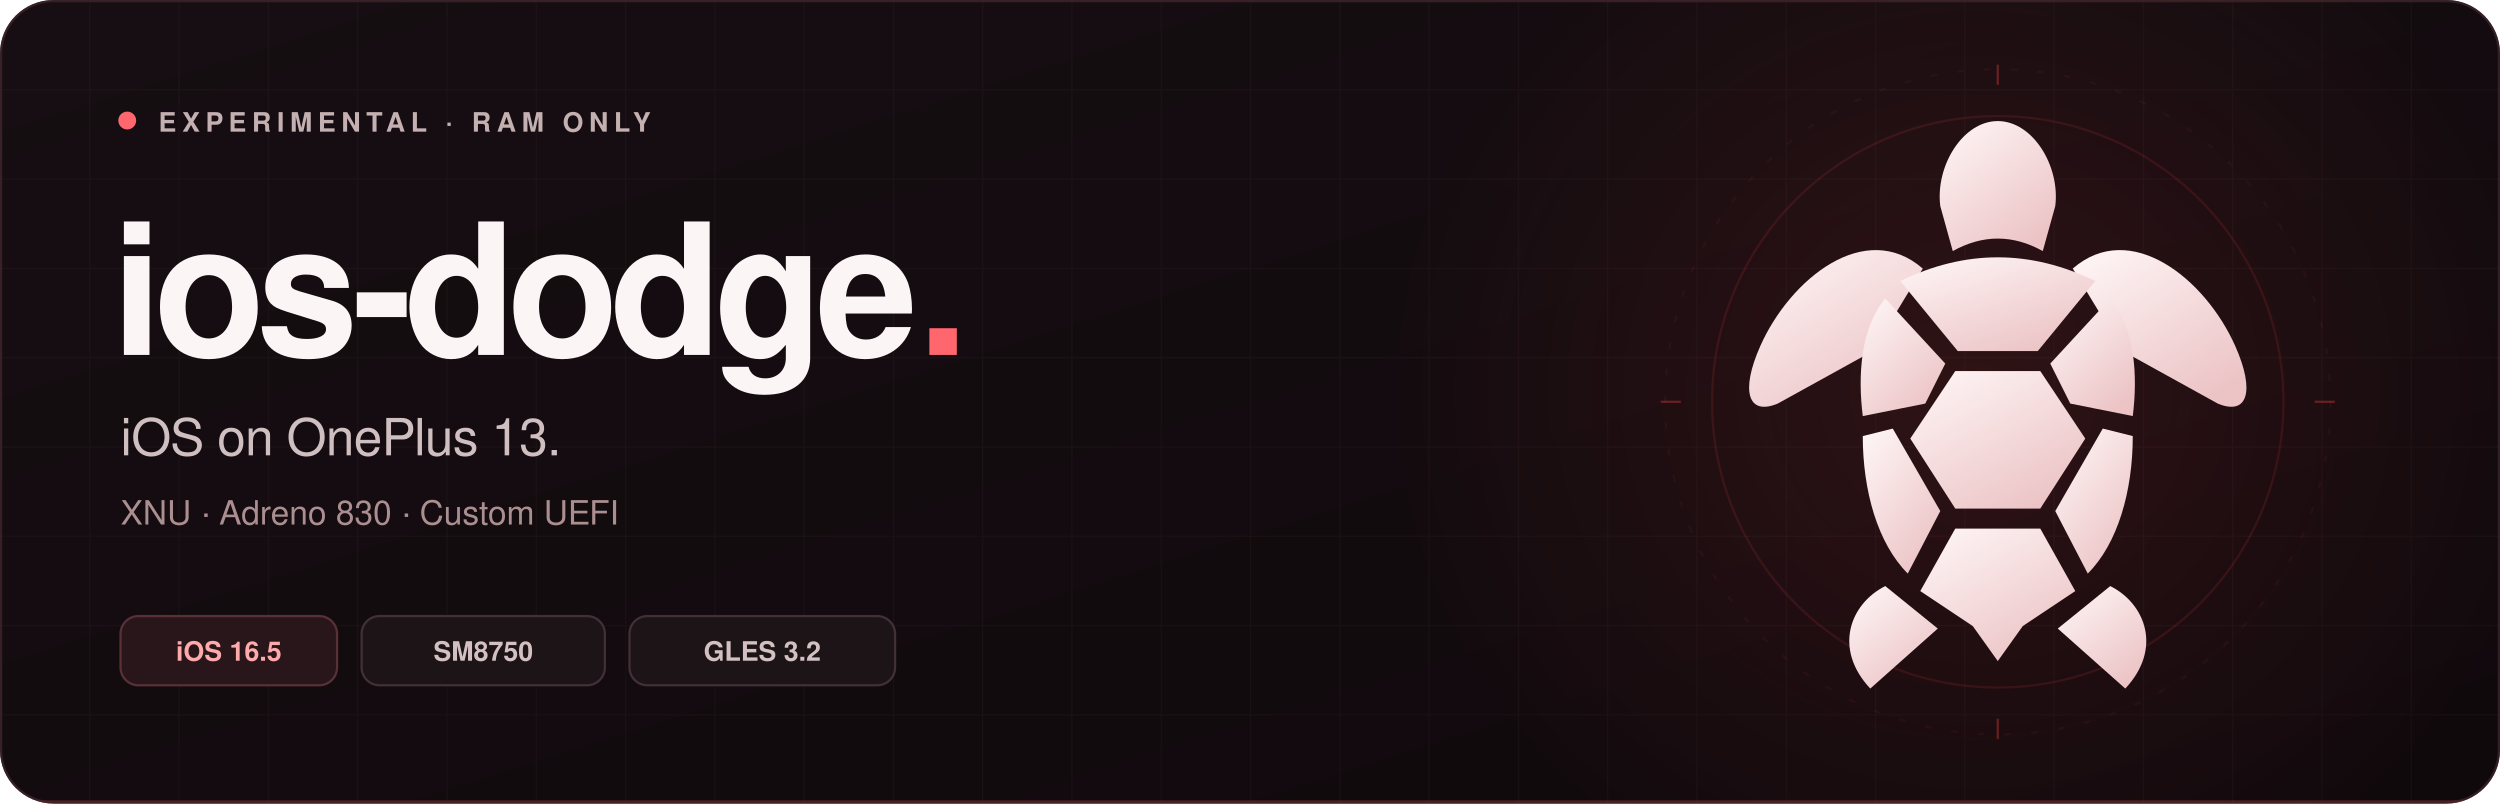
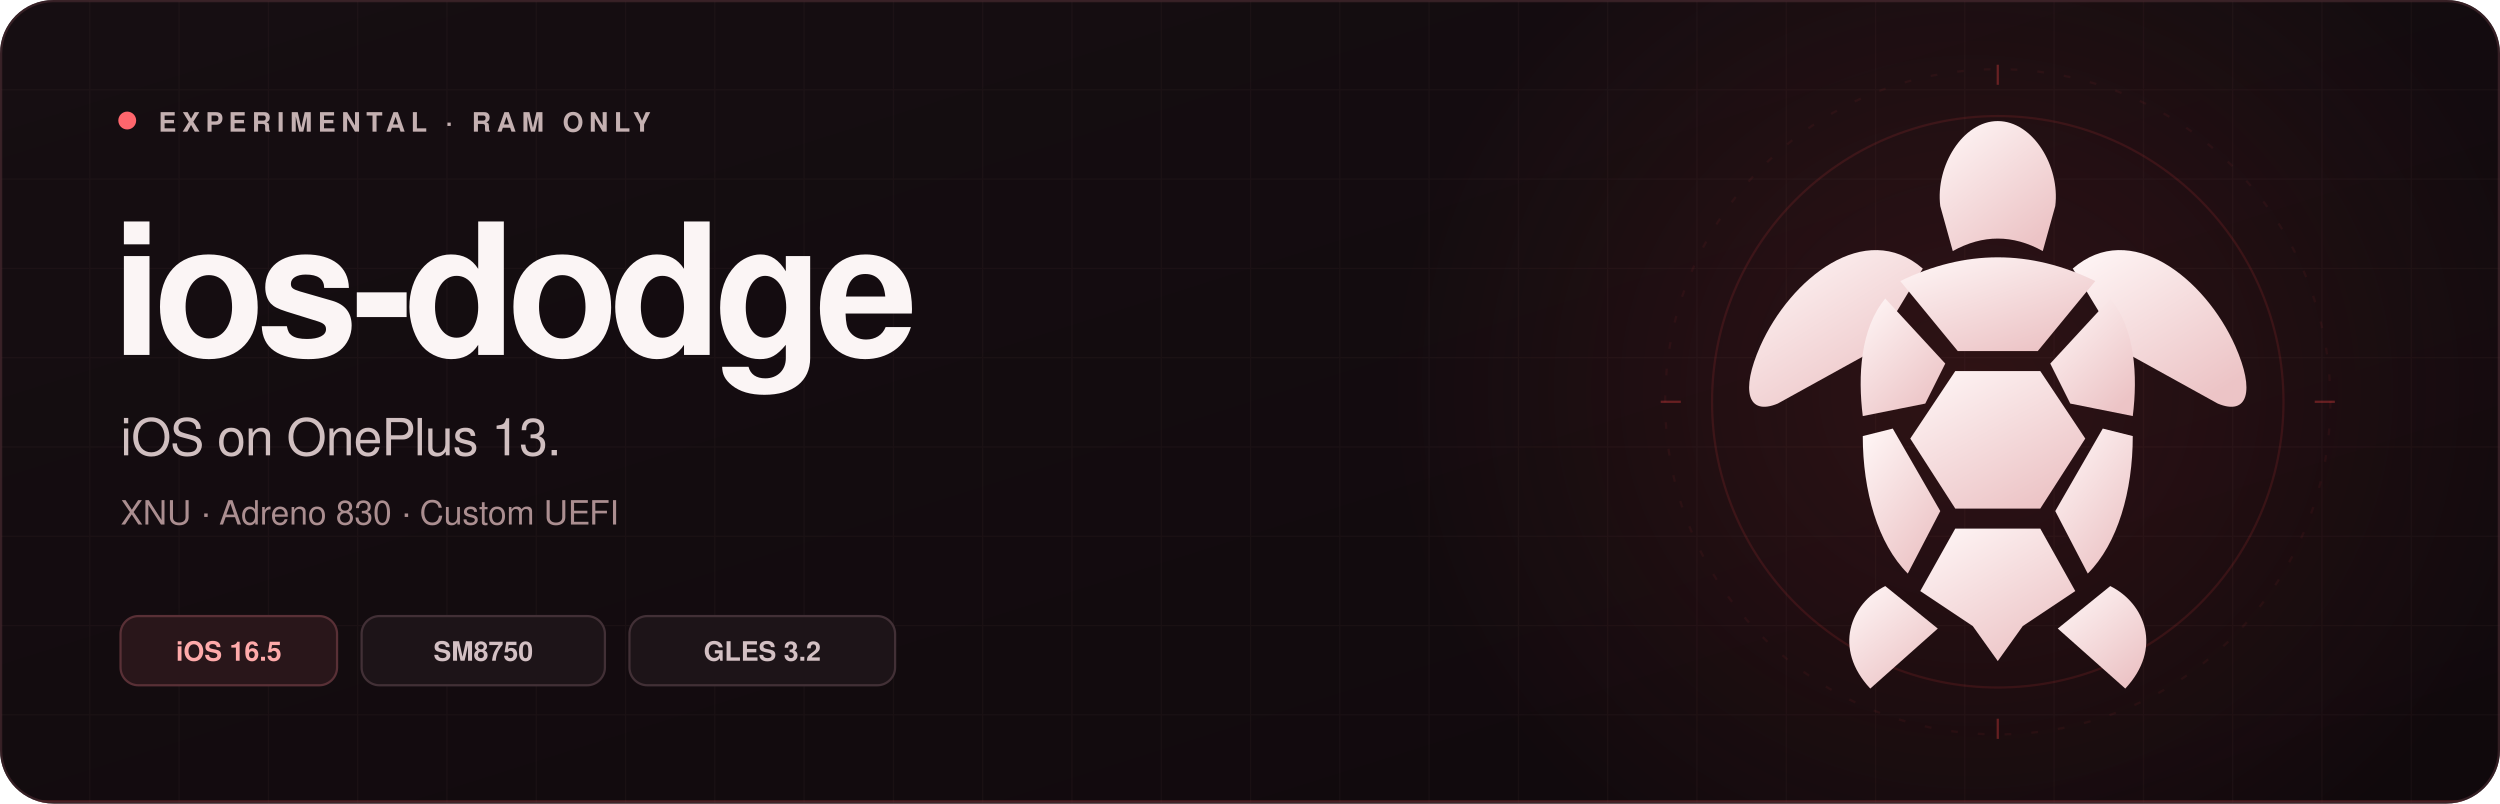
<svg xmlns="http://www.w3.org/2000/svg" width="1120" height="360" viewBox="0 0 1120 360" role="img" aria-labelledby="title desc">
  <defs>
    <linearGradient id="background" x2="1" y2="1">
      <stop stop-color="#160e12" />
      <stop offset="1" stop-color="#10090c" />
    </linearGradient>
    <radialGradient id="halo">
      <stop stop-color="#ef4444" stop-opacity=".13" />
      <stop offset="1" stop-color="#ef4444" stop-opacity="0" />
    </radialGradient>
    <linearGradient id="shell" x2=".7" y2="1">
      <stop stop-color="#fff7f7" />
      <stop offset="1" stop-color="#ecc4c6" />
    </linearGradient>
    <pattern id="grid" width="40" height="40" patternUnits="userSpaceOnUse">
      <path d="M40 0H0V40" fill="none" stroke="#c99194" stroke-opacity=".045" />
    </pattern>
    <clipPath id="bounds">
      <rect width="1120" height="360" rx="24" />
    </clipPath>
  </defs>
  <g clip-path="url(#bounds)">
    <rect width="1120" height="360" fill="url(#background)" />
    <rect width="1120" height="360" fill="url(#grid)" />
    <ellipse cx="884" cy="175" rx="260" ry="250" fill="url(#halo)" />
    <path d="M0 359H1120" stroke="#ef4444" stroke-opacity=".25" />
    <g fill="none" stroke="#ef4444">
      <circle cx="895" cy="180" r="128" stroke-opacity=".13" />
      <circle cx="895" cy="180" r="149" stroke-opacity=".065" stroke-dasharray="3 9" />
      <path d="M744 180h9m284 0h9M895 29v9m0 284v9" stroke-opacity=".35" />
    </g>
    <g font-family="-apple-system, BlinkMacSystemFont, 'Segoe UI', Helvetica, Arial, sans-serif">
      <circle cx="57" cy="54" r="4" fill="#ff666d" />
      <text x="71" y="59" font-size="12" font-weight="600" letter-spacing="2.5" fill="#c4b0b1">EXPERIMENTAL · RAM ONLY</text>
-       <text x="50" y="159" font-size="82" font-weight="750" letter-spacing="-4" fill="#fbf5f5">ios-dodge<tspan fill="#ff666d">.</tspan>
-       </text>
+       <text x="50" y="159" font-size="82" font-weight="750" letter-spacing="-4" fill="#fbf5f5">ios-dodge</text>
      <text x="54" y="204" font-size="23" letter-spacing="-.3" fill="#d0bfc0">iOS on OnePlus 13.</text>
      <text x="54" y="235" font-size="15" fill="#ab8e90">XNU · Adreno 830 · Custom UEFI</text>
      <g transform="translate(54 276)" font-size="12" font-weight="600">
        <rect width="97" height="31" rx="8" fill="#29161a" stroke="#593036" />
        <text x="48.5" y="20" text-anchor="middle" fill="#ffaaaa">iOS 16.5</text>
        <rect x="108" width="109" height="31" rx="8" fill="#1d1418" stroke="#423036" />
        <text x="162.5" y="20" text-anchor="middle" fill="#d3c0c3">SM8750</text>
        <rect x="228" width="119" height="31" rx="8" fill="#1d1418" stroke="#423036" />
        <text x="287.5" y="20" text-anchor="middle" fill="#d3c0c3">GLES 3.2</text>
      </g>
    </g>
    <g transform="translate(783 52) scale(1.12)" fill="url(#shell)">
      <path d="M100 2C86 2 75 20 77 36L82 54Q100 44 118 54L123 36C125 20 114 2 100 2Z" />
      <path d="M70 61C47 41 17 65 5 92C-3 110 0 120 12 115L50 94Z" />
      <path d="M130 61C153 41 183 65 195 92C203 110 200 120 188 115L150 94Z" />
      <path d="M61 66Q100 47 139 66L116 94H84Z" />
      <path d="M55 73C45 85 44 104 46 120L71 115L79 99Z" />
      <path d="M145 73C155 85 156 104 154 120L129 115L121 99Z" />
      <path d="M83 102H117L135 129L117 157H83L65 129Z" />
      <path d="M46 128L58 125L77 158L64 183C52 171 46 150 46 128Z" />
      <path d="M154 128L142 125L123 158L136 183C148 171 154 150 154 128Z" />
      <path d="M83 165H117L131 190L110 204L100 218L90 204L69 190Z" />
      <path d="M55 188L76 205L49 229C34 213 41 195 55 188Z" />
      <path d="M145 188L124 205L151 229C166 213 159 195 145 188Z" />
    </g>
    <rect x=".5" y=".5" width="1119" height="359" rx="23.5" fill="none" stroke="#4c2c33" stroke-opacity=".6" />
  </g>
</svg>
